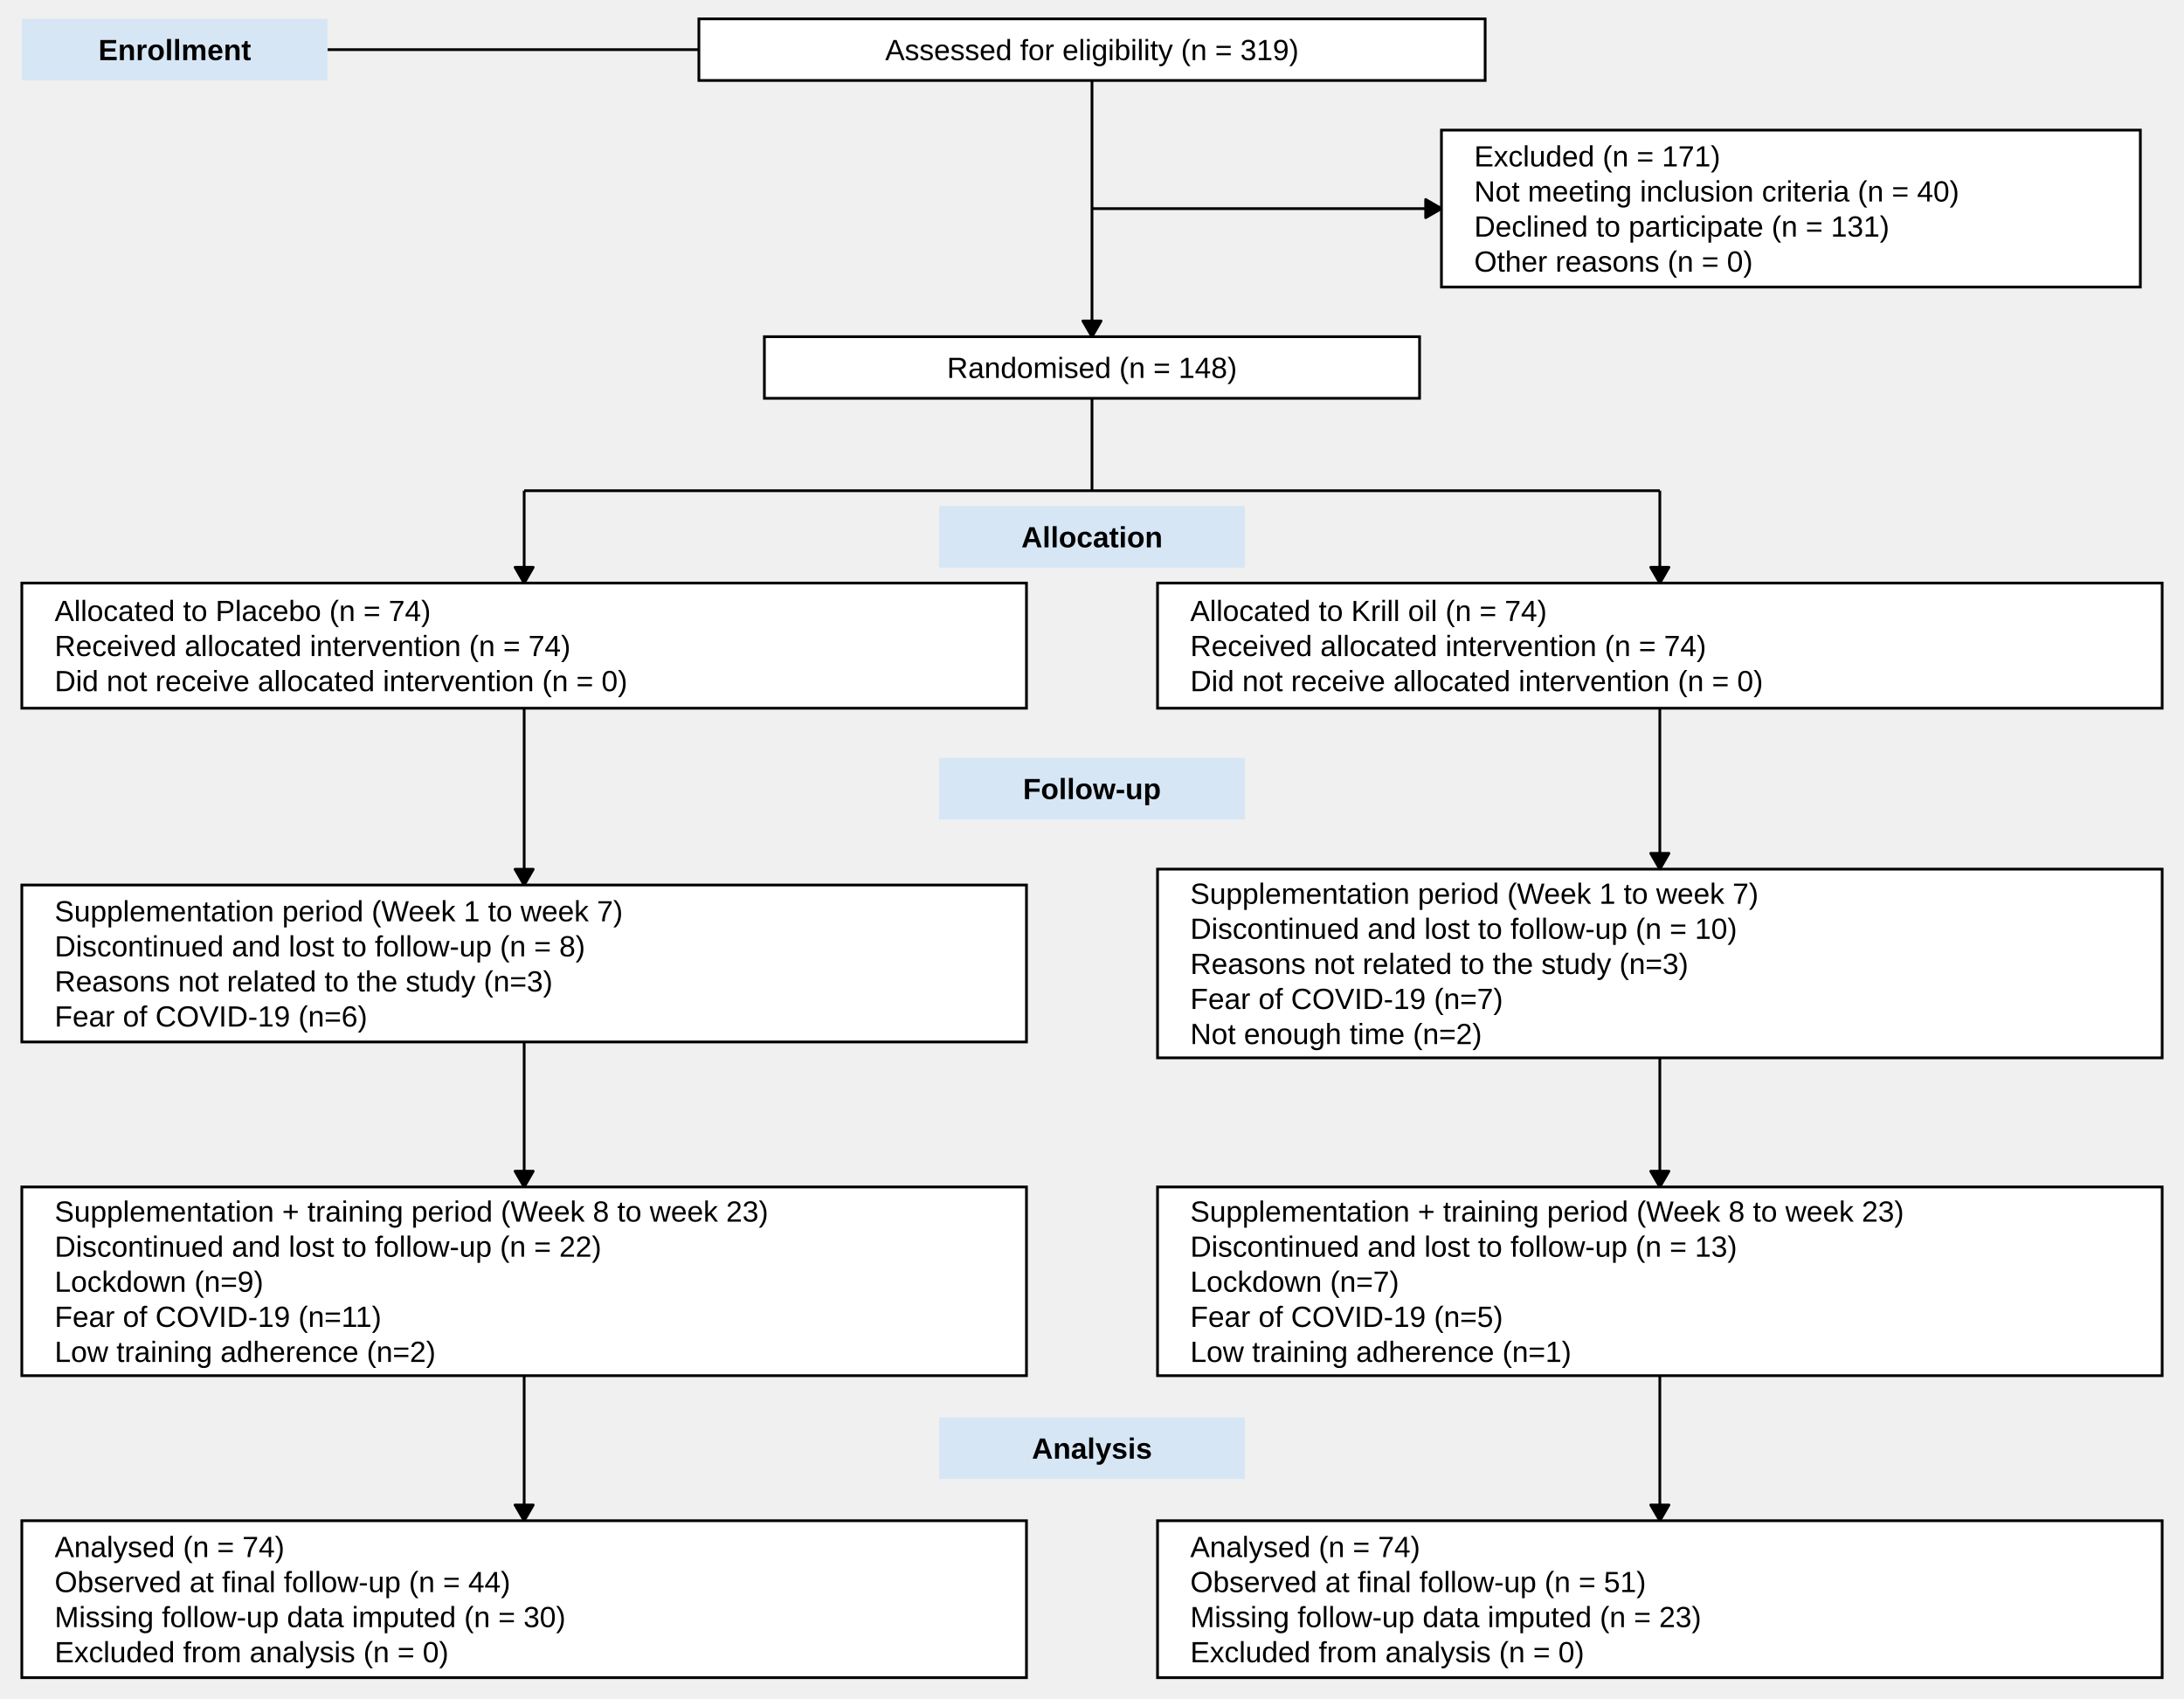
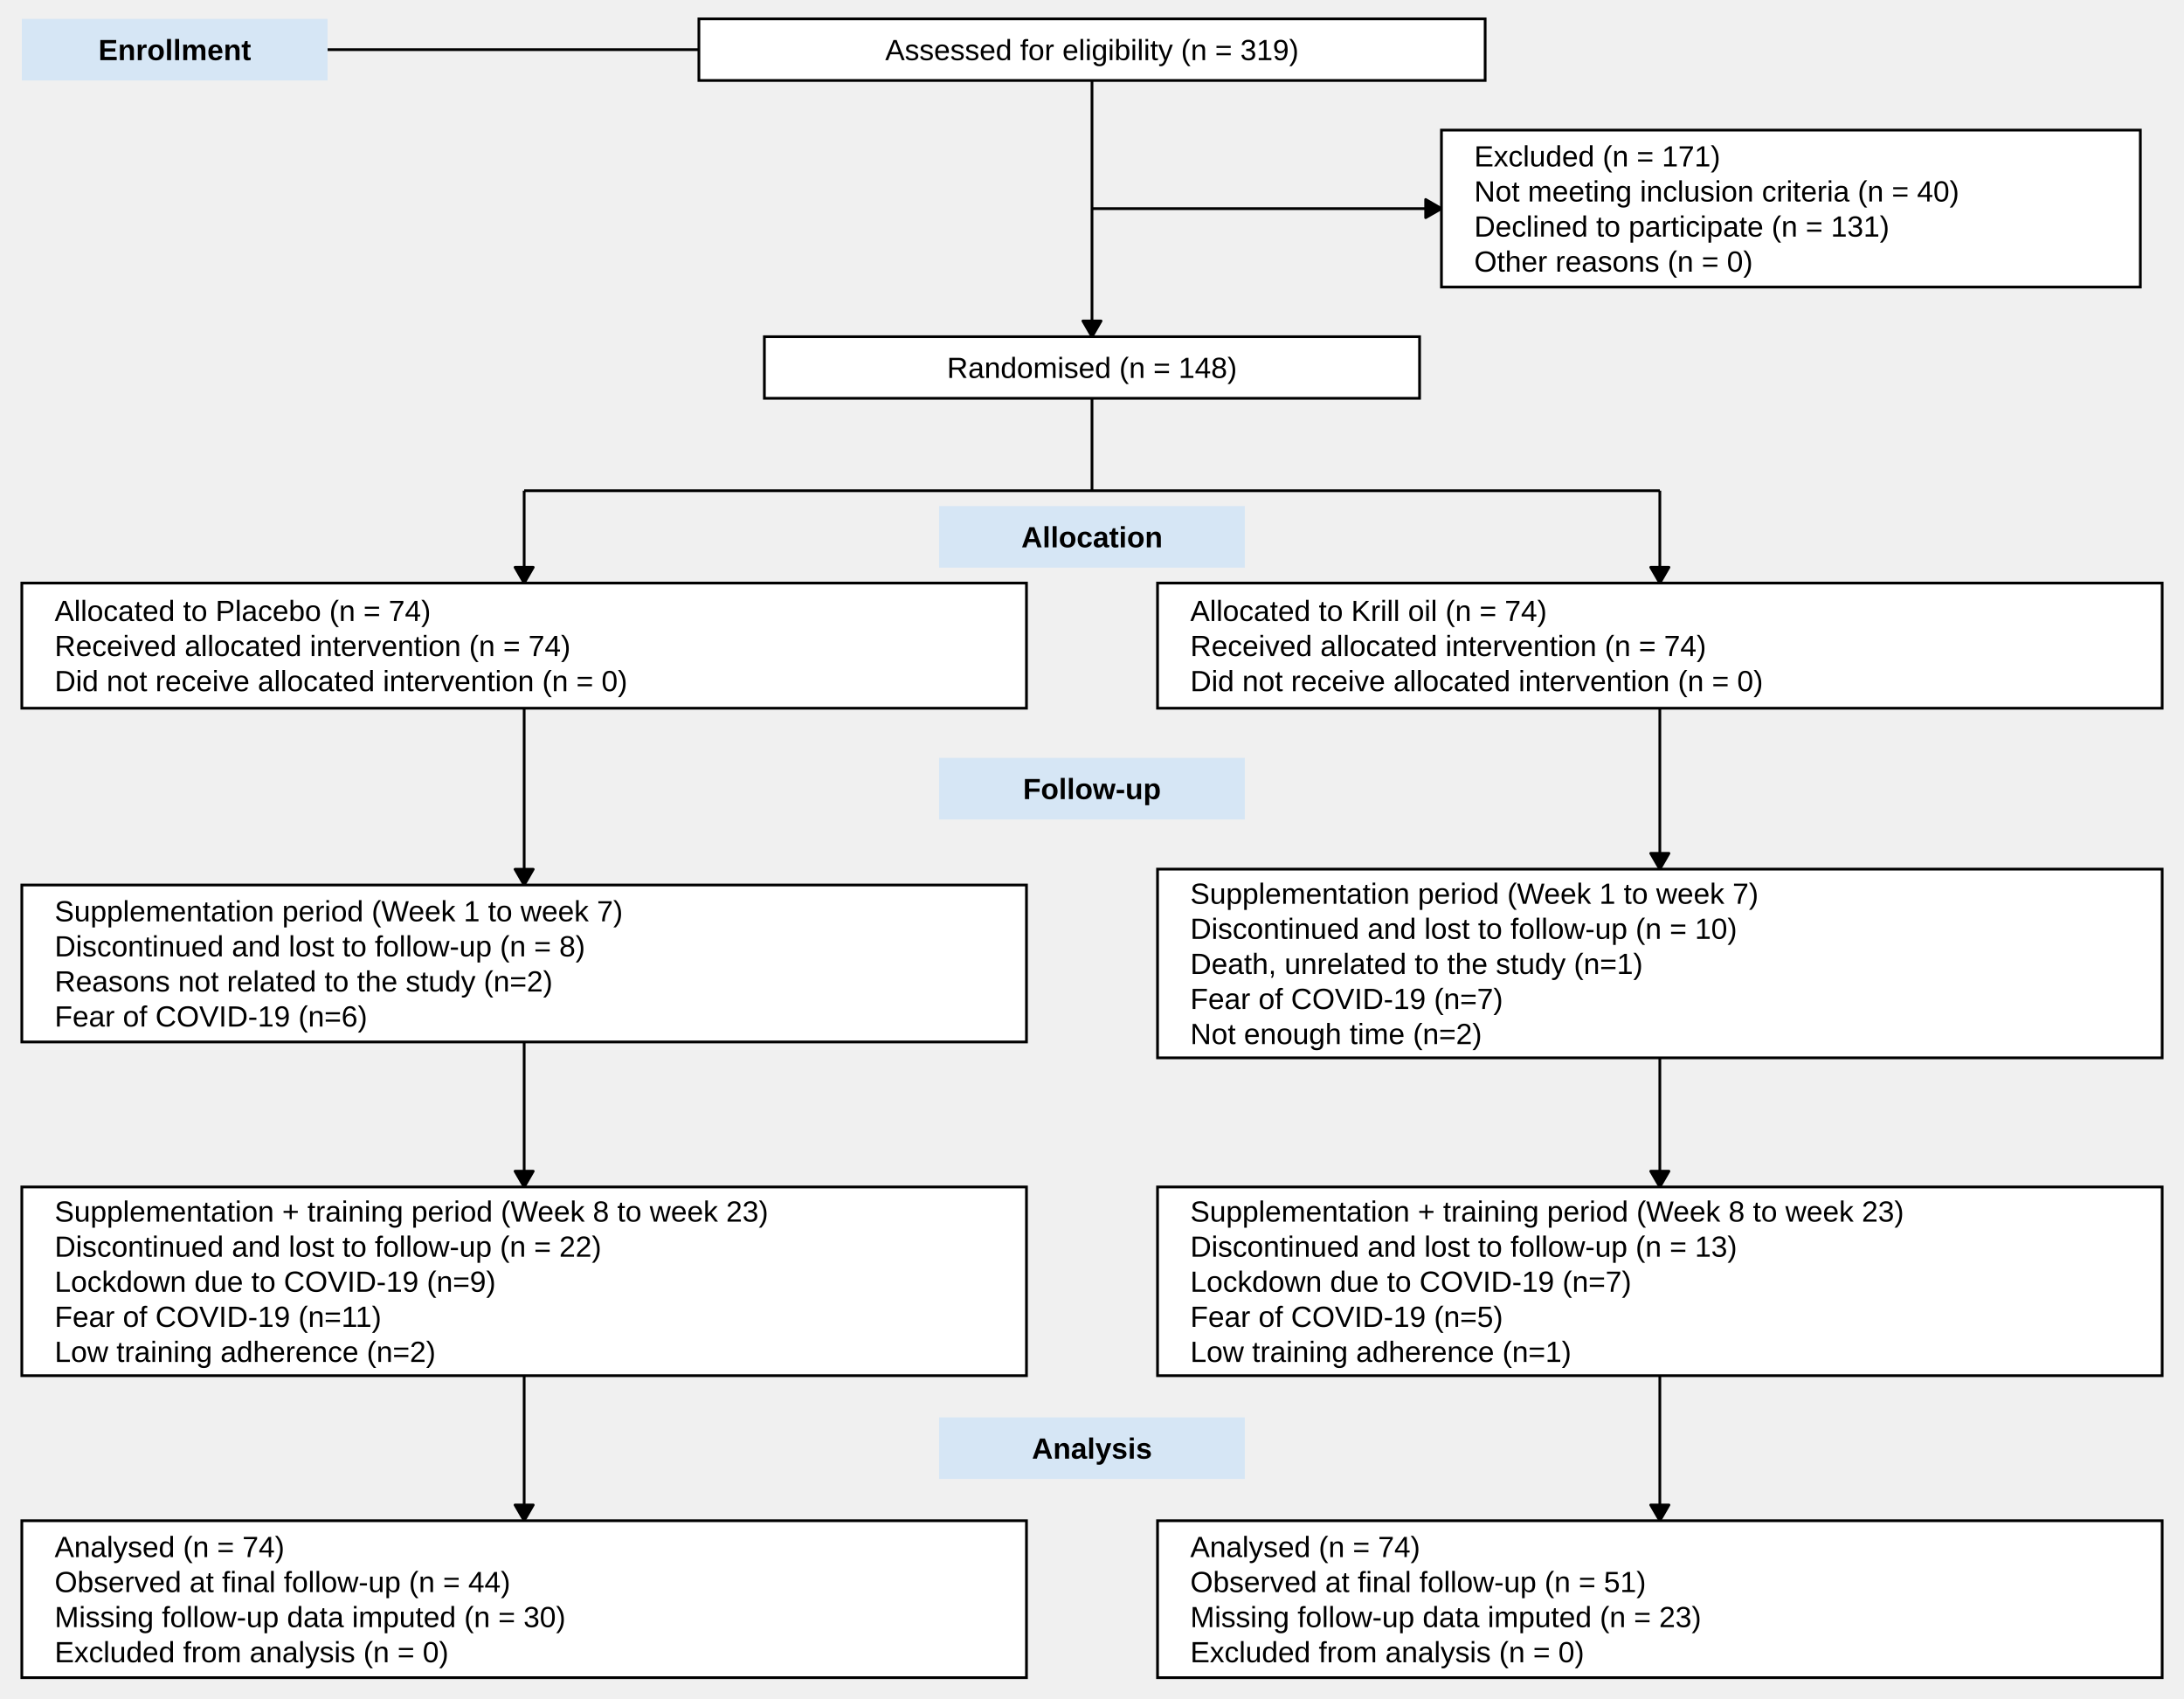
<svg xmlns="http://www.w3.org/2000/svg" width="510.24pt" height="396.85pt" viewBox="0 0 510.24 396.85">
  <g class="svglite">
    <defs>
      <style type="text/css">
    .svglite line, .svglite polyline, .svglite polygon, .svglite path, .svglite rect, .svglite circle {
      fill: none;
      stroke: #000000;
      stroke-linecap: round;
      stroke-linejoin: round;
      stroke-miterlimit: 10.00;
    }
    .svglite text {
      white-space: pre;
    }
    .svglite g.glyphgroup path {
      fill: inherit;
      stroke: none;
    }
  </style>
    </defs>
    <rect width="100%" height="100%" style="stroke: none; fill: none;" />
    <defs>
      <clipPath id="cpMC4wMHw1MTAuMjR8MC4wMHwzOTYuODU=">
        <rect x="0.00" y="0.00" width="510.24" height="396.85" />
      </clipPath>
    </defs>
    <g clip-path="url(#cpMC4wMHw1MTAuMjR8MC4wMHwzOTYuODU=)">
      <rect x="0.00" y="0.00" width="510.24" height="396.85" style="stroke-width: 0.00; stroke: none;" />
      <rect x="5.10" y="4.41" width="71.43" height="14.39" style="stroke-width: 1.07; stroke: none; stroke-linecap: butt; stroke-linejoin: miter; fill: #D6E6F5;" />
      <rect x="219.40" y="118.24" width="71.43" height="14.39" style="stroke-width: 1.07; stroke: none; stroke-linecap: butt; stroke-linejoin: miter; fill: #D6E6F5;" />
      <rect x="219.40" y="177.07" width="71.43" height="14.39" style="stroke-width: 1.07; stroke: none; stroke-linecap: butt; stroke-linejoin: miter; fill: #D6E6F5;" />
      <rect x="219.40" y="331.17" width="71.43" height="14.39" style="stroke-width: 1.07; stroke: none; stroke-linecap: butt; stroke-linejoin: miter; fill: #D6E6F5;" />
      <text x="40.82" y="14.05" text-anchor="middle" style="font-size: 6.83px; font-weight: bold; font-family: &quot;Arial&quot;;" textLength="35.66px" lengthAdjust="spacingAndGlyphs">Enrollment</text>
      <text x="255.12" y="127.88" text-anchor="middle" style="font-size: 6.83px; font-weight: bold; font-family: &quot;Arial&quot;;" textLength="33.00px" lengthAdjust="spacingAndGlyphs">Allocation</text>
      <text x="255.12" y="186.71" text-anchor="middle" style="font-size: 6.83px; font-weight: bold; font-family: &quot;Arial&quot;;" textLength="32.23px" lengthAdjust="spacingAndGlyphs">Follow-up</text>
      <text x="255.12" y="340.81" text-anchor="middle" style="font-size: 6.83px; font-weight: bold; font-family: &quot;Arial&quot;;" textLength="28.08px" lengthAdjust="spacingAndGlyphs">Analysis</text>
      <line x1="255.12" y1="93.06" x2="255.12" y2="114.65" style="stroke-width: 0.64; stroke-linecap: butt;" />
      <line x1="122.46" y1="114.65" x2="387.78" y2="114.65" style="stroke-width: 0.64; stroke-linecap: butt;" />
      <line x1="76.54" y1="11.60" x2="163.28" y2="11.60" style="stroke-width: 0.64; stroke-linecap: butt;" />
      <line x1="255.12" y1="18.80" x2="255.12" y2="78.67" style="stroke-width: 0.64; stroke-linecap: butt;" />
      <polygon points="252.99,74.99 255.12,78.67 257.24,74.99 " style="stroke-width: 0.64; stroke-linecap: butt; fill: #000000;" />
      <line x1="255.12" y1="48.74" x2="336.76" y2="48.74" style="stroke-width: 0.64; stroke-linecap: butt;" />
      <polygon points="333.07,50.86 336.76,48.74 333.07,46.61 " style="stroke-width: 0.64; stroke-linecap: butt; fill: #000000;" />
      <line x1="122.46" y1="114.65" x2="122.46" y2="136.23" style="stroke-width: 0.64; stroke-linecap: butt;" />
      <polygon points="120.33,132.55 122.46,136.23 124.58,132.55 " style="stroke-width: 0.64; stroke-linecap: butt; fill: #000000;" />
      <line x1="387.78" y1="114.65" x2="387.78" y2="136.23" style="stroke-width: 0.64; stroke-linecap: butt;" />
      <polygon points="385.65,132.55 387.78,136.23 389.91,132.55 " style="stroke-width: 0.64; stroke-linecap: butt; fill: #000000;" />
      <line x1="122.46" y1="165.47" x2="122.46" y2="206.78" style="stroke-width: 0.64; stroke-linecap: butt;" />
      <polygon points="120.33,203.10 122.46,206.78 124.58,203.10 " style="stroke-width: 0.64; stroke-linecap: butt; fill: #000000;" />
      <line x1="122.46" y1="243.45" x2="122.46" y2="277.33" style="stroke-width: 0.64; stroke-linecap: butt;" />
      <polygon points="120.33,273.65 122.46,277.33 124.58,273.65 " style="stroke-width: 0.64; stroke-linecap: butt; fill: #000000;" />
      <line x1="122.46" y1="321.43" x2="122.46" y2="355.31" style="stroke-width: 0.64; stroke-linecap: butt;" />
      <polygon points="120.33,351.63 122.46,355.31 124.58,351.63 " style="stroke-width: 0.64; stroke-linecap: butt; fill: #000000;" />
      <line x1="387.78" y1="165.47" x2="387.78" y2="203.07" style="stroke-width: 0.64; stroke-linecap: butt;" />
      <polygon points="385.65,199.38 387.78,203.07 389.91,199.38 " style="stroke-width: 0.64; stroke-linecap: butt; fill: #000000;" />
      <line x1="387.78" y1="247.16" x2="387.78" y2="277.33" style="stroke-width: 0.64; stroke-linecap: butt;" />
      <polygon points="385.65,273.65 387.78,277.33 389.91,273.65 " style="stroke-width: 0.64; stroke-linecap: butt; fill: #000000;" />
      <line x1="387.78" y1="321.43" x2="387.78" y2="355.31" style="stroke-width: 0.64; stroke-linecap: butt;" />
      <polygon points="385.65,351.63 387.78,355.31 389.91,351.63 " style="stroke-width: 0.64; stroke-linecap: butt; fill: #000000;" />
      <rect x="163.28" y="4.41" width="183.69" height="14.39" style="stroke-width: 0.64; stroke-linecap: butt; stroke-linejoin: miter; fill: #FFFFFF;" />
      <rect x="336.76" y="30.40" width="163.28" height="36.67" style="stroke-width: 0.64; stroke-linecap: butt; stroke-linejoin: miter; fill: #FFFFFF;" />
      <rect x="178.58" y="78.67" width="153.07" height="14.39" style="stroke-width: 0.64; stroke-linecap: butt; stroke-linejoin: miter; fill: #FFFFFF;" />
      <rect x="5.10" y="136.23" width="234.71" height="29.24" style="stroke-width: 0.64; stroke-linecap: butt; stroke-linejoin: miter; fill: #FFFFFF;" />
      <rect x="5.10" y="206.78" width="234.71" height="36.67" style="stroke-width: 0.64; stroke-linecap: butt; stroke-linejoin: miter; fill: #FFFFFF;" />
      <rect x="5.10" y="277.33" width="234.71" height="44.09" style="stroke-width: 0.64; stroke-linecap: butt; stroke-linejoin: miter; fill: #FFFFFF;" />
      <rect x="5.10" y="355.31" width="234.71" height="36.67" style="stroke-width: 0.64; stroke-linecap: butt; stroke-linejoin: miter; fill: #FFFFFF;" />
      <rect x="270.43" y="136.23" width="234.71" height="29.24" style="stroke-width: 0.64; stroke-linecap: butt; stroke-linejoin: miter; fill: #FFFFFF;" />
      <rect x="270.43" y="203.07" width="234.71" height="44.09" style="stroke-width: 0.64; stroke-linecap: butt; stroke-linejoin: miter; fill: #FFFFFF;" />
      <rect x="270.43" y="277.33" width="234.71" height="44.09" style="stroke-width: 0.64; stroke-linecap: butt; stroke-linejoin: miter; fill: #FFFFFF;" />
      <rect x="270.43" y="355.31" width="234.71" height="36.67" style="stroke-width: 0.64; stroke-linecap: butt; stroke-linejoin: miter; fill: #FFFFFF;" />
      <text x="255.12" y="14.05" text-anchor="middle" style="font-size: 6.83px; font-family: &quot;Arial&quot;;" textLength="96.58px" lengthAdjust="spacingAndGlyphs">Assessed for eligibility (n = 319)</text>
      <text x="344.41" y="38.89" style="font-size: 6.83px; font-family: &quot;Arial&quot;;" textLength="57.50px" lengthAdjust="spacingAndGlyphs">Excluded (n = 171)</text>
      <text x="344.41" y="47.08" style="font-size: 6.83px; font-family: &quot;Arial&quot;;" textLength="117.05px" lengthAdjust="spacingAndGlyphs">  Not meeting inclusion criteria (n = 40)</text>
      <text x="344.41" y="55.28" style="font-size: 6.83px; font-family: &quot;Arial&quot;;" textLength="100.73px" lengthAdjust="spacingAndGlyphs">  Declined to participate (n = 131)</text>
      <text x="344.41" y="63.47" style="font-size: 6.83px; font-family: &quot;Arial&quot;;" textLength="68.88px" lengthAdjust="spacingAndGlyphs">  Other reasons (n = 0)</text>
      <text x="255.12" y="88.31" text-anchor="middle" style="font-size: 6.83px; font-family: &quot;Arial&quot;;" textLength="67.75px" lengthAdjust="spacingAndGlyphs">Randomised (n = 148)</text>
      <text x="12.76" y="145.10" style="font-size: 6.83px; font-family: &quot;Arial&quot;;" textLength="87.83px" lengthAdjust="spacingAndGlyphs">Allocated to Placebo (n = 74)</text>
      <text x="12.76" y="153.29" style="font-size: 6.83px; font-family: &quot;Arial&quot;;" textLength="124.28px" lengthAdjust="spacingAndGlyphs">  Received allocated intervention (n = 74)</text>
      <text x="12.76" y="161.49" style="font-size: 6.83px; font-family: &quot;Arial&quot;;" textLength="137.55px" lengthAdjust="spacingAndGlyphs">  Did not receive allocated intervention (n = 0)</text>
      <text x="12.76" y="215.27" style="font-size: 6.83px; font-family: &quot;Arial&quot;;" textLength="132.67px" lengthAdjust="spacingAndGlyphs">Supplementation period (Week 1 to week 7)</text>
      <text x="12.76" y="223.46" style="font-size: 6.83px; font-family: &quot;Arial&quot;;" textLength="127.67px" lengthAdjust="spacingAndGlyphs">  Discontinued and lost to follow-up (n = 8)</text>
-       <text x="12.76" y="231.66" style="font-size: 6.83px; font-family: &quot;Arial&quot;;" textLength="123.88px" lengthAdjust="spacingAndGlyphs">    Reasons not related to the study (n=3)</text>
+       <text x="12.76" y="231.66" style="font-size: 6.83px; font-family: &quot;Arial&quot;;" textLength="123.88px" lengthAdjust="spacingAndGlyphs">    Reasons not related to the study (n=2)</text>
      <text x="12.76" y="239.85" style="font-size: 6.83px; font-family: &quot;Arial&quot;;" textLength="80.61px" lengthAdjust="spacingAndGlyphs">    Fear of COVID-19 (n=6)</text>
      <text x="12.76" y="285.43" style="font-size: 6.83px; font-family: &quot;Arial&quot;;" textLength="166.62px" lengthAdjust="spacingAndGlyphs">Supplementation + training period (Week 8 to week 23)</text>
      <text x="12.76" y="293.63" style="font-size: 6.83px; font-family: &quot;Arial&quot;;" textLength="131.47px" lengthAdjust="spacingAndGlyphs">  Discontinued and lost to follow-up (n = 22)</text>
-       <text x="12.76" y="301.82" style="font-size: 6.83px; font-family: &quot;Arial&quot;;" textLength="56.36px" lengthAdjust="spacingAndGlyphs">    Lockdown (n=9)</text>
+       <text x="12.76" y="301.82" style="font-size: 6.83px; font-family: &quot;Arial&quot;;" textLength="110.61px" lengthAdjust="spacingAndGlyphs">    Lockdown due to COVID-19 (n=9)</text>
      <text x="12.76" y="310.02" style="font-size: 6.83px; font-family: &quot;Arial&quot;;" textLength="83.91px" lengthAdjust="spacingAndGlyphs">    Fear of COVID-19 (n=11)</text>
      <text x="12.76" y="318.21" style="font-size: 6.83px; font-family: &quot;Arial&quot;;" textLength="96.58px" lengthAdjust="spacingAndGlyphs">    Low training adherence (n=2)</text>
      <text x="12.76" y="363.80" style="font-size: 6.83px; font-family: &quot;Arial&quot;;" textLength="53.70px" lengthAdjust="spacingAndGlyphs">Analysed (n = 74)</text>
      <text x="12.76" y="371.99" style="font-size: 6.83px; font-family: &quot;Arial&quot;;" textLength="110.22px" lengthAdjust="spacingAndGlyphs">  Observed at final follow-up (n = 44)</text>
      <text x="12.76" y="380.18" style="font-size: 6.83px; font-family: &quot;Arial&quot;;" textLength="123.11px" lengthAdjust="spacingAndGlyphs">  Missing follow-up data imputed (n = 30)</text>
      <text x="12.76" y="388.38" style="font-size: 6.83px; font-family: &quot;Arial&quot;;" textLength="95.81px" lengthAdjust="spacingAndGlyphs">  Excluded from analysis (n = 0)</text>
      <text x="278.08" y="145.10" style="font-size: 6.83px; font-family: &quot;Arial&quot;;" textLength="83.25px" lengthAdjust="spacingAndGlyphs">Allocated to Krill oil (n = 74)</text>
      <text x="278.08" y="153.29" style="font-size: 6.83px; font-family: &quot;Arial&quot;;" textLength="124.28px" lengthAdjust="spacingAndGlyphs">  Received allocated intervention (n = 74)</text>
      <text x="278.08" y="161.49" style="font-size: 6.83px; font-family: &quot;Arial&quot;;" textLength="137.55px" lengthAdjust="spacingAndGlyphs">  Did not receive allocated intervention (n = 0)</text>
      <text x="278.08" y="211.17" style="font-size: 6.83px; font-family: &quot;Arial&quot;;" textLength="132.67px" lengthAdjust="spacingAndGlyphs">Supplementation period (Week 1 to week 7)</text>
      <text x="278.08" y="219.36" style="font-size: 6.83px; font-family: &quot;Arial&quot;;" textLength="131.47px" lengthAdjust="spacingAndGlyphs">  Discontinued and lost to follow-up (n = 10)</text>
-       <text x="278.08" y="227.56" style="font-size: 6.83px; font-family: &quot;Arial&quot;;" textLength="123.88px" lengthAdjust="spacingAndGlyphs">    Reasons not related to the study (n=3)</text>
+       <text x="278.08" y="227.56" style="font-size: 6.83px; font-family: &quot;Arial&quot;;" textLength="113.23px" lengthAdjust="spacingAndGlyphs">    Death, unrelated to the study (n=1)</text>
      <text x="278.08" y="235.75" style="font-size: 6.83px; font-family: &quot;Arial&quot;;" textLength="80.61px" lengthAdjust="spacingAndGlyphs">    Fear of COVID-19 (n=7)</text>
      <text x="278.08" y="243.95" style="font-size: 6.83px; font-family: &quot;Arial&quot;;" textLength="75.67px" lengthAdjust="spacingAndGlyphs">    Not enough time (n=2)</text>
      <text x="278.08" y="285.43" style="font-size: 6.83px; font-family: &quot;Arial&quot;;" textLength="166.62px" lengthAdjust="spacingAndGlyphs">Supplementation + training period (Week 8 to week 23)</text>
      <text x="278.08" y="293.63" style="font-size: 6.83px; font-family: &quot;Arial&quot;;" textLength="131.47px" lengthAdjust="spacingAndGlyphs">  Discontinued and lost to follow-up (n = 13)</text>
-       <text x="278.08" y="301.82" style="font-size: 6.83px; font-family: &quot;Arial&quot;;" textLength="56.36px" lengthAdjust="spacingAndGlyphs">    Lockdown (n=7)</text>
+       <text x="278.08" y="301.82" style="font-size: 6.83px; font-family: &quot;Arial&quot;;" textLength="110.61px" lengthAdjust="spacingAndGlyphs">    Lockdown due to COVID-19 (n=7)</text>
      <text x="278.08" y="310.02" style="font-size: 6.83px; font-family: &quot;Arial&quot;;" textLength="80.61px" lengthAdjust="spacingAndGlyphs">    Fear of COVID-19 (n=5)</text>
      <text x="278.08" y="318.21" style="font-size: 6.83px; font-family: &quot;Arial&quot;;" textLength="96.58px" lengthAdjust="spacingAndGlyphs">    Low training adherence (n=1)</text>
      <text x="278.08" y="363.80" style="font-size: 6.83px; font-family: &quot;Arial&quot;;" textLength="53.70px" lengthAdjust="spacingAndGlyphs">Analysed (n = 74)</text>
      <text x="278.08" y="371.99" style="font-size: 6.83px; font-family: &quot;Arial&quot;;" textLength="110.22px" lengthAdjust="spacingAndGlyphs">  Observed at final follow-up (n = 51)</text>
      <text x="278.08" y="380.18" style="font-size: 6.83px; font-family: &quot;Arial&quot;;" textLength="123.11px" lengthAdjust="spacingAndGlyphs">  Missing follow-up data imputed (n = 23)</text>
      <text x="278.08" y="388.38" style="font-size: 6.83px; font-family: &quot;Arial&quot;;" textLength="95.81px" lengthAdjust="spacingAndGlyphs">  Excluded from analysis (n = 0)</text>
    </g>
  </g>
</svg>
